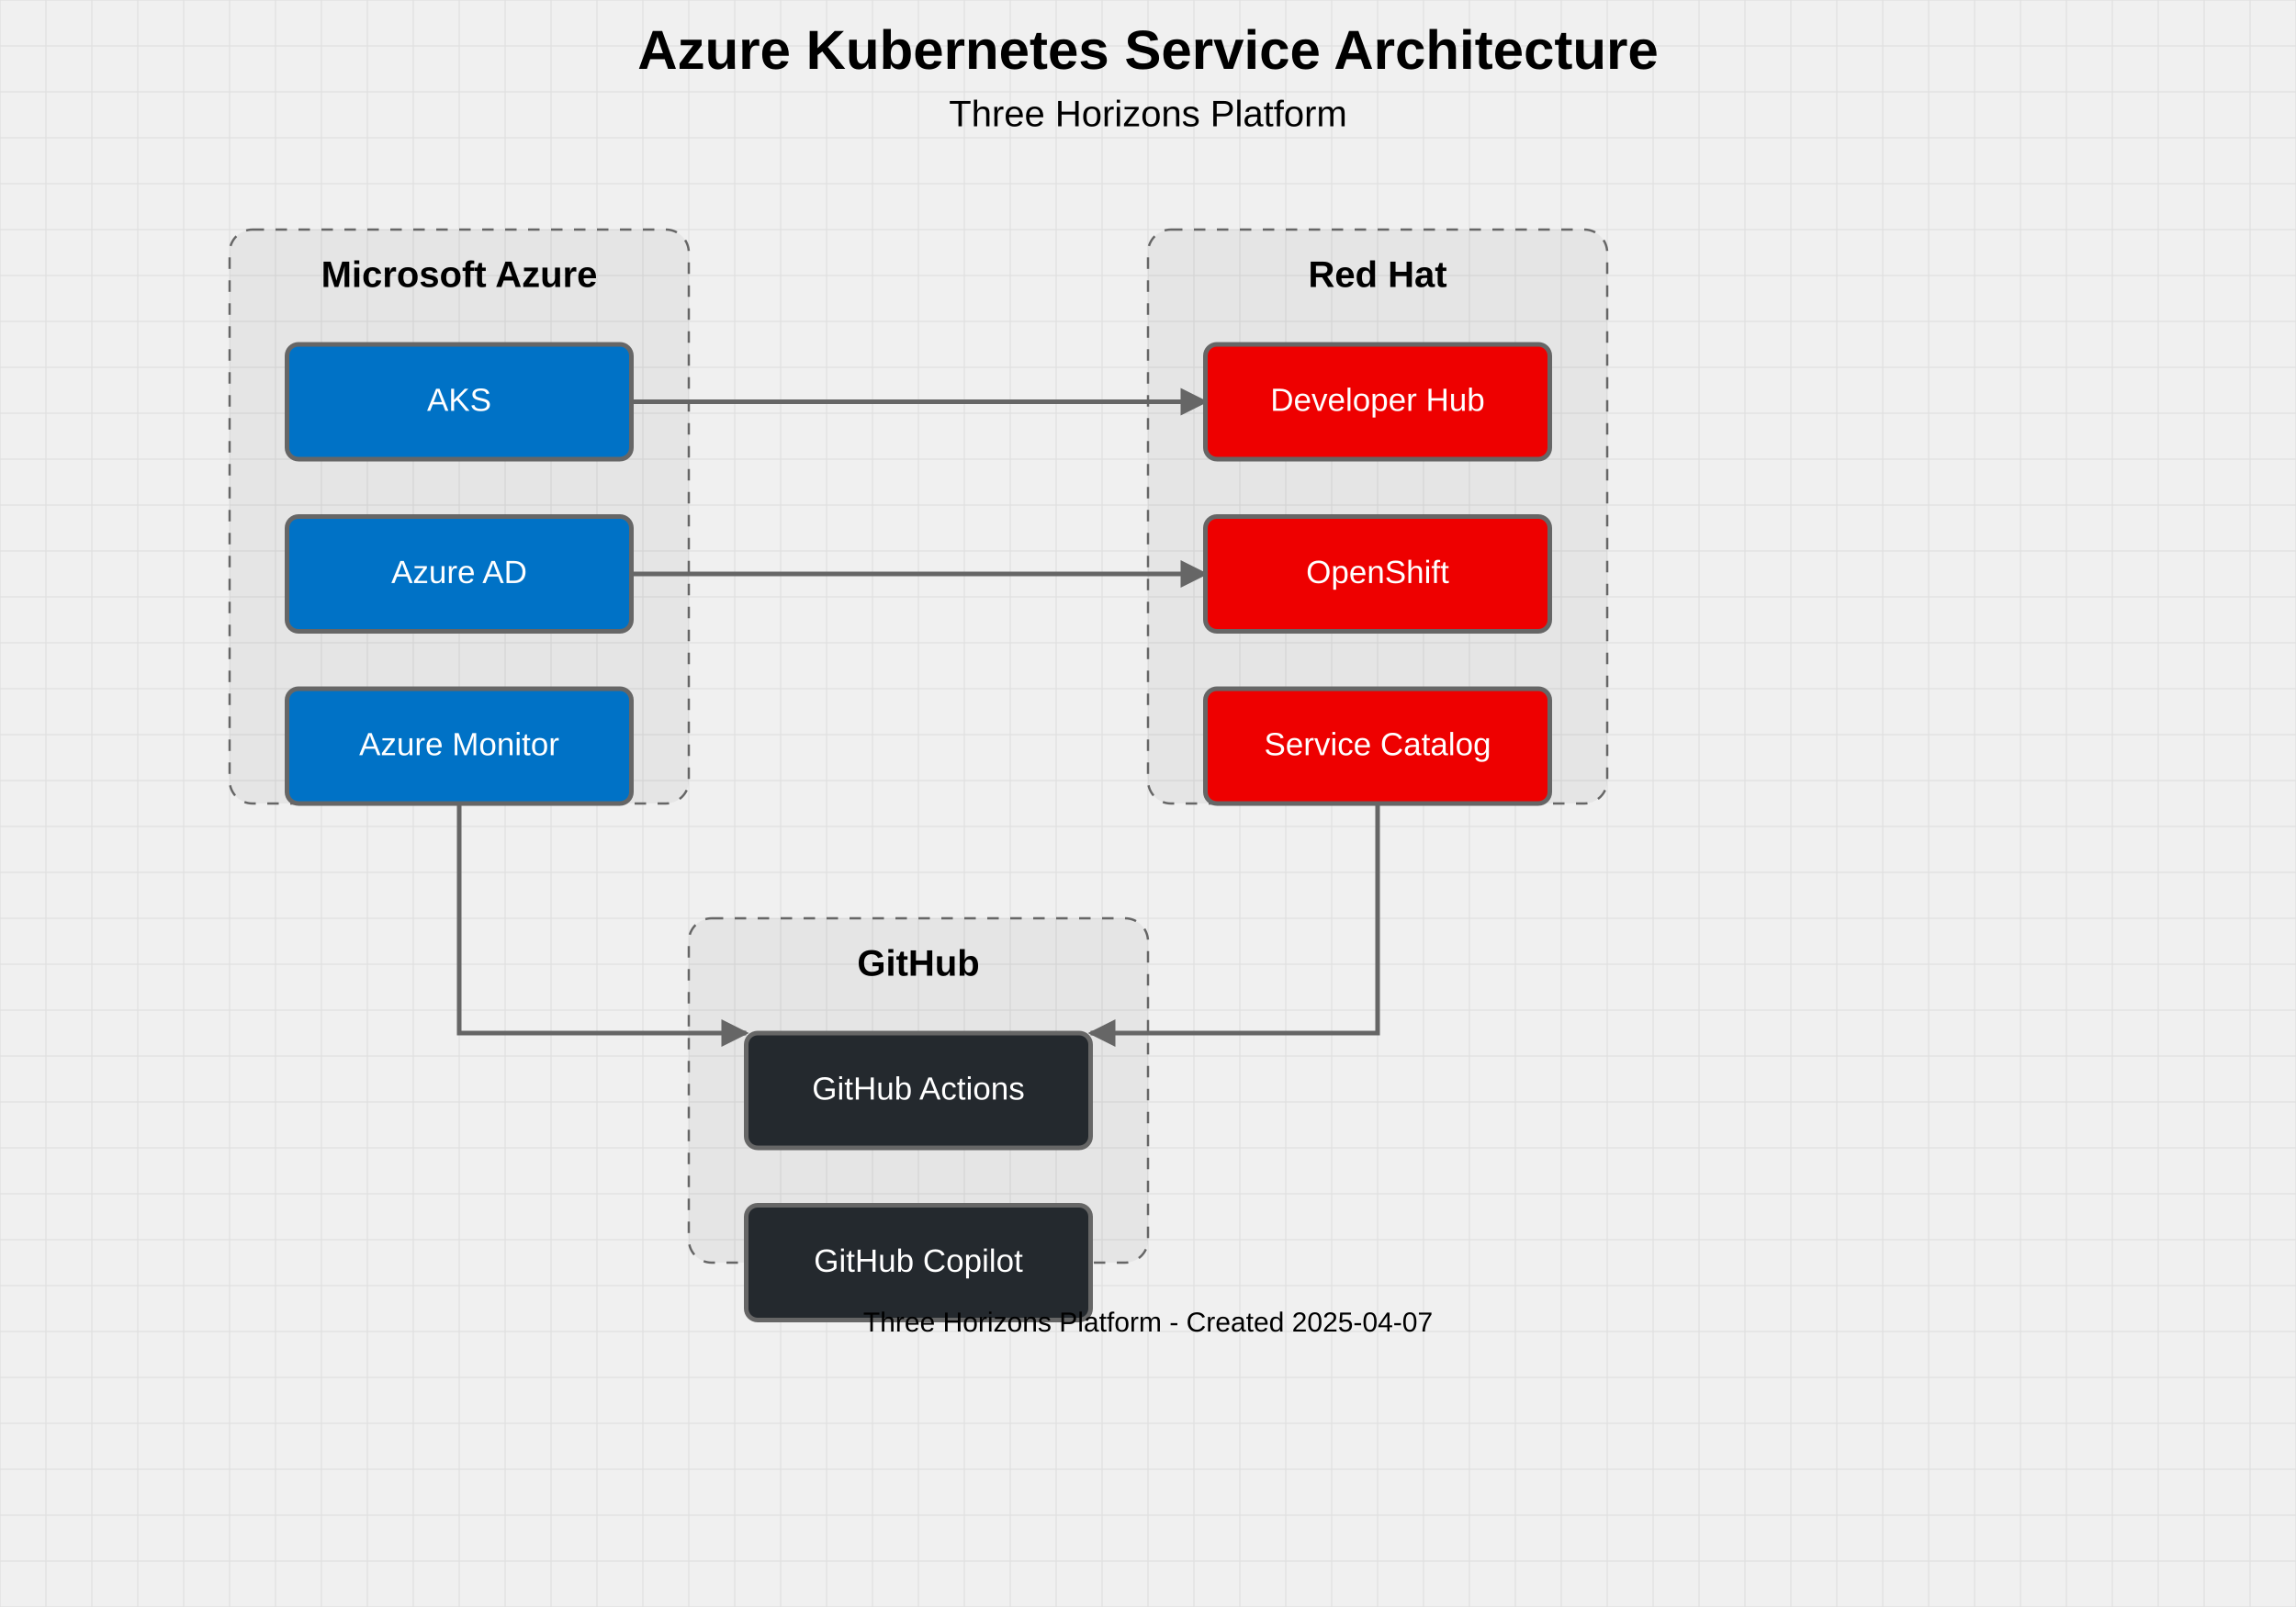
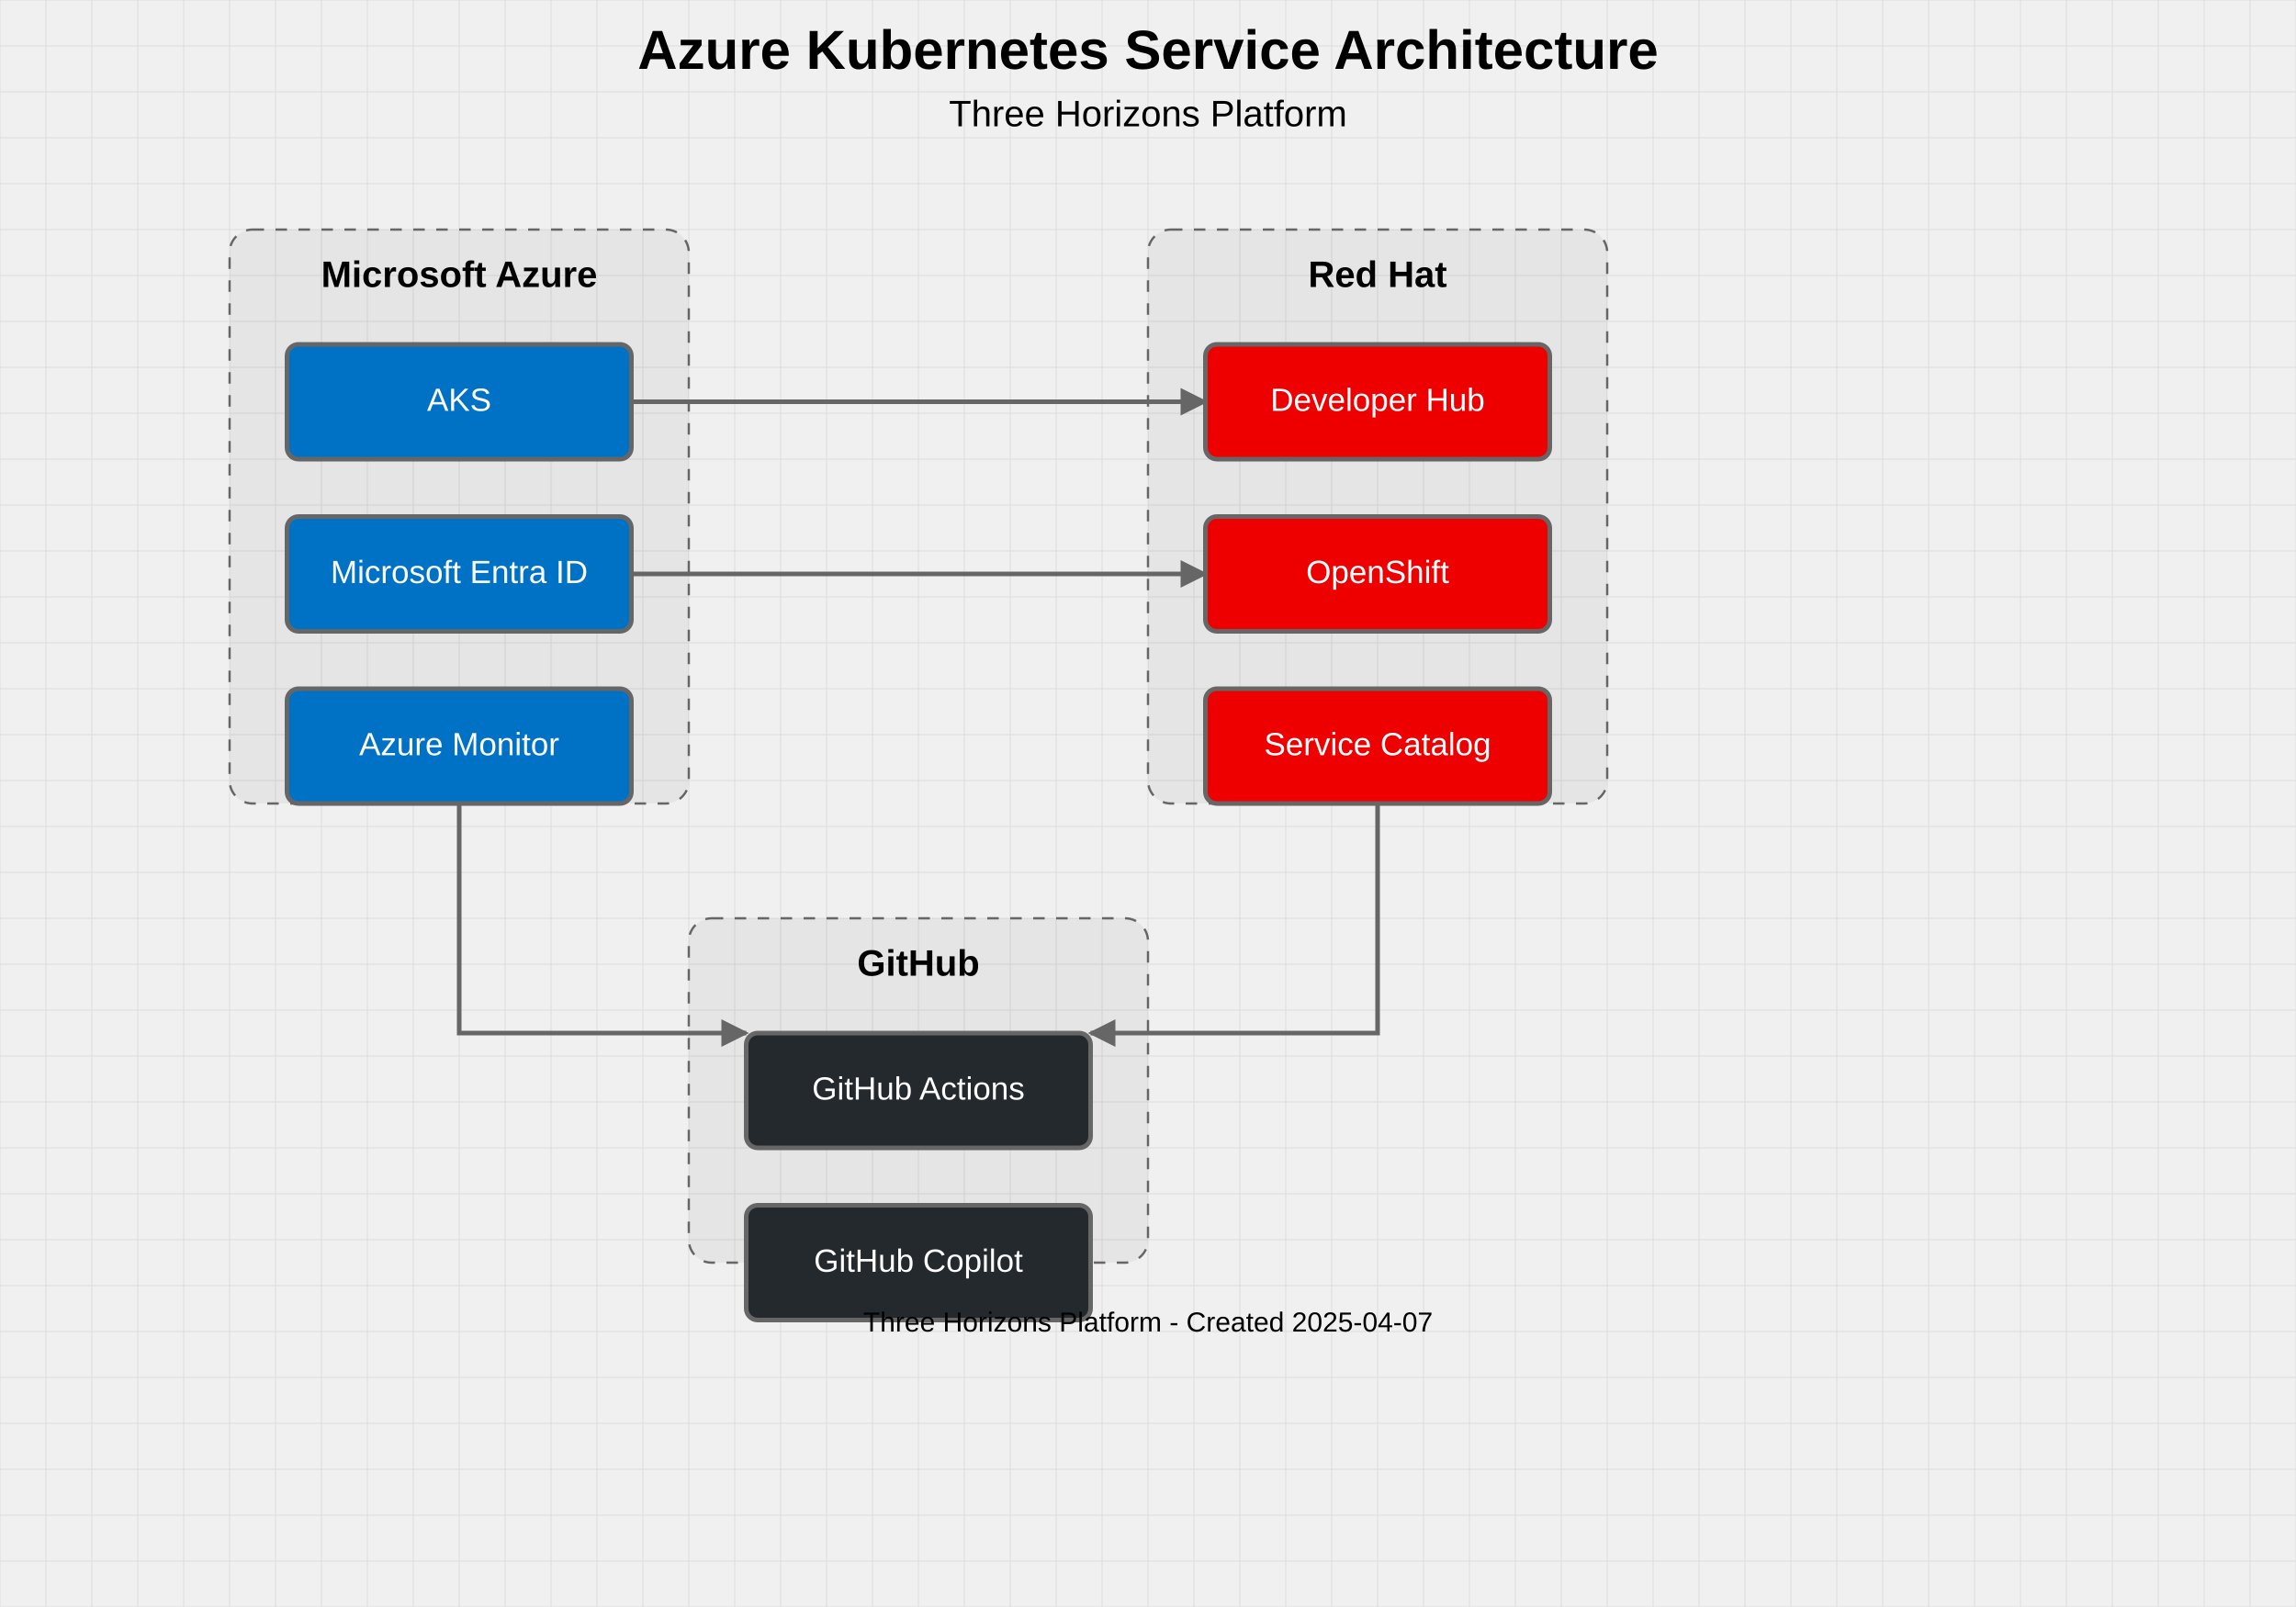
<svg xmlns="http://www.w3.org/2000/svg" width="100%" height="100%" viewBox="0 0 1000 700" version="1.1">
  <defs>
    <pattern id="grid" width="20" height="20" patternUnits="userSpaceOnUse">
      <rect width="20" height="20" fill="none" stroke="#E0E0E0" stroke-width="0.5" />
    </pattern>
    <marker id="arrow" viewBox="0 0 10 10" refX="9" refY="5" markerWidth="6" markerHeight="6" orient="auto">
      <path d="M 0 0 L 10 5 L 0 10 z" fill="#666" />
    </marker>
    <style type="text/css">
            .component {
                fill: white;
                stroke: #666;
                stroke-width: 2;
                rx: 5;
                ry: 5;
            }
            .azure { fill: #0072C6; color: white; }
            .github { fill: #24292E; color: white; }
            .redhat { fill: #EE0000; color: white; }
            .label { 
                font-family: Arial, sans-serif; 
                font-size: 14px; 
                text-anchor: middle; 
                dominant-baseline: middle;
            }
            .title { 
                font-family: Arial, sans-serif; 
                font-size: 24px; 
                font-weight: bold; 
                text-anchor: middle; 
            }
            .subtitle { 
                font-family: Arial, sans-serif; 
                font-size: 16px; 
                text-anchor: middle; 
            }
            .connector {
                fill: none;
                stroke: #666;
                stroke-width: 2;
                marker-end: url(#arrow);
            }
            .group {
                fill: rgba(0,0,0,0.05);
                stroke: #666;
                stroke-width: 1;
                stroke-dasharray: 5,5;
                rx: 10;
                ry: 10;
            }
            .group-label {
                font-family: Arial, sans-serif;
                font-size: 16px;
                font-weight: bold;
                text-anchor: middle;
            }
        </style>
  </defs>
  <rect width="100%" height="100%" fill="url(#grid)" />
  <g id="title">
    <text x="50%" y="30" class="title">Azure Kubernetes Service Architecture</text>
    <text x="50%" y="55" class="subtitle">Three Horizons Platform</text>
  </g>
  <g id="architecture">
    <rect x="100" y="100" width="200" height="250" class="group" />
    <text x="200" y="125" class="group-label">Microsoft Azure</text>
    <rect x="125" y="150" width="150" height="50" class="component azure" />
    <text x="200" y="175" class="label" fill="white">AKS</text>
    <rect x="125" y="225" width="150" height="50" class="component azure" />
-     <text x="200" y="250" class="label" fill="white">Azure AD</text>
+     <text x="200" y="250" class="label" fill="white">Microsoft Entra ID</text>
    <rect x="125" y="300" width="150" height="50" class="component azure" />
    <text x="200" y="325" class="label" fill="white">Azure Monitor</text>
    <rect x="500" y="100" width="200" height="250" class="group" />
    <text x="600" y="125" class="group-label">Red Hat</text>
    <rect x="525" y="150" width="150" height="50" class="component redhat" />
    <text x="600" y="175" class="label" fill="white">Developer Hub</text>
    <rect x="525" y="225" width="150" height="50" class="component redhat" />
    <text x="600" y="250" class="label" fill="white">OpenShift</text>
    <rect x="525" y="300" width="150" height="50" class="component redhat" />
    <text x="600" y="325" class="label" fill="white">Service Catalog</text>
    <rect x="300" y="400" width="200" height="150" class="group" />
    <text x="400" y="425" class="group-label">GitHub</text>
    <rect x="325" y="450" width="150" height="50" class="component github" />
    <text x="400" y="475" class="label" fill="white">GitHub Actions</text>
    <rect x="325" y="525" width="150" height="50" class="component github" />
    <text x="400" y="550" class="label" fill="white">GitHub Copilot</text>
    <path d="M 275 175 L 525 175" class="connector" />
    <path d="M 275 250 L 525 250" class="connector" />
    <path d="M 200 350 L 200 450 L 325 450" class="connector" />
    <path d="M 600 350 L 600 450 L 475 450" class="connector" />
  </g>
  <g id="footer">
    <text x="50%" y="580" font-family="Arial, sans-serif" font-size="12" text-anchor="middle">
            Three Horizons Platform - Created 2025-04-07
        </text>
  </g>
</svg>
